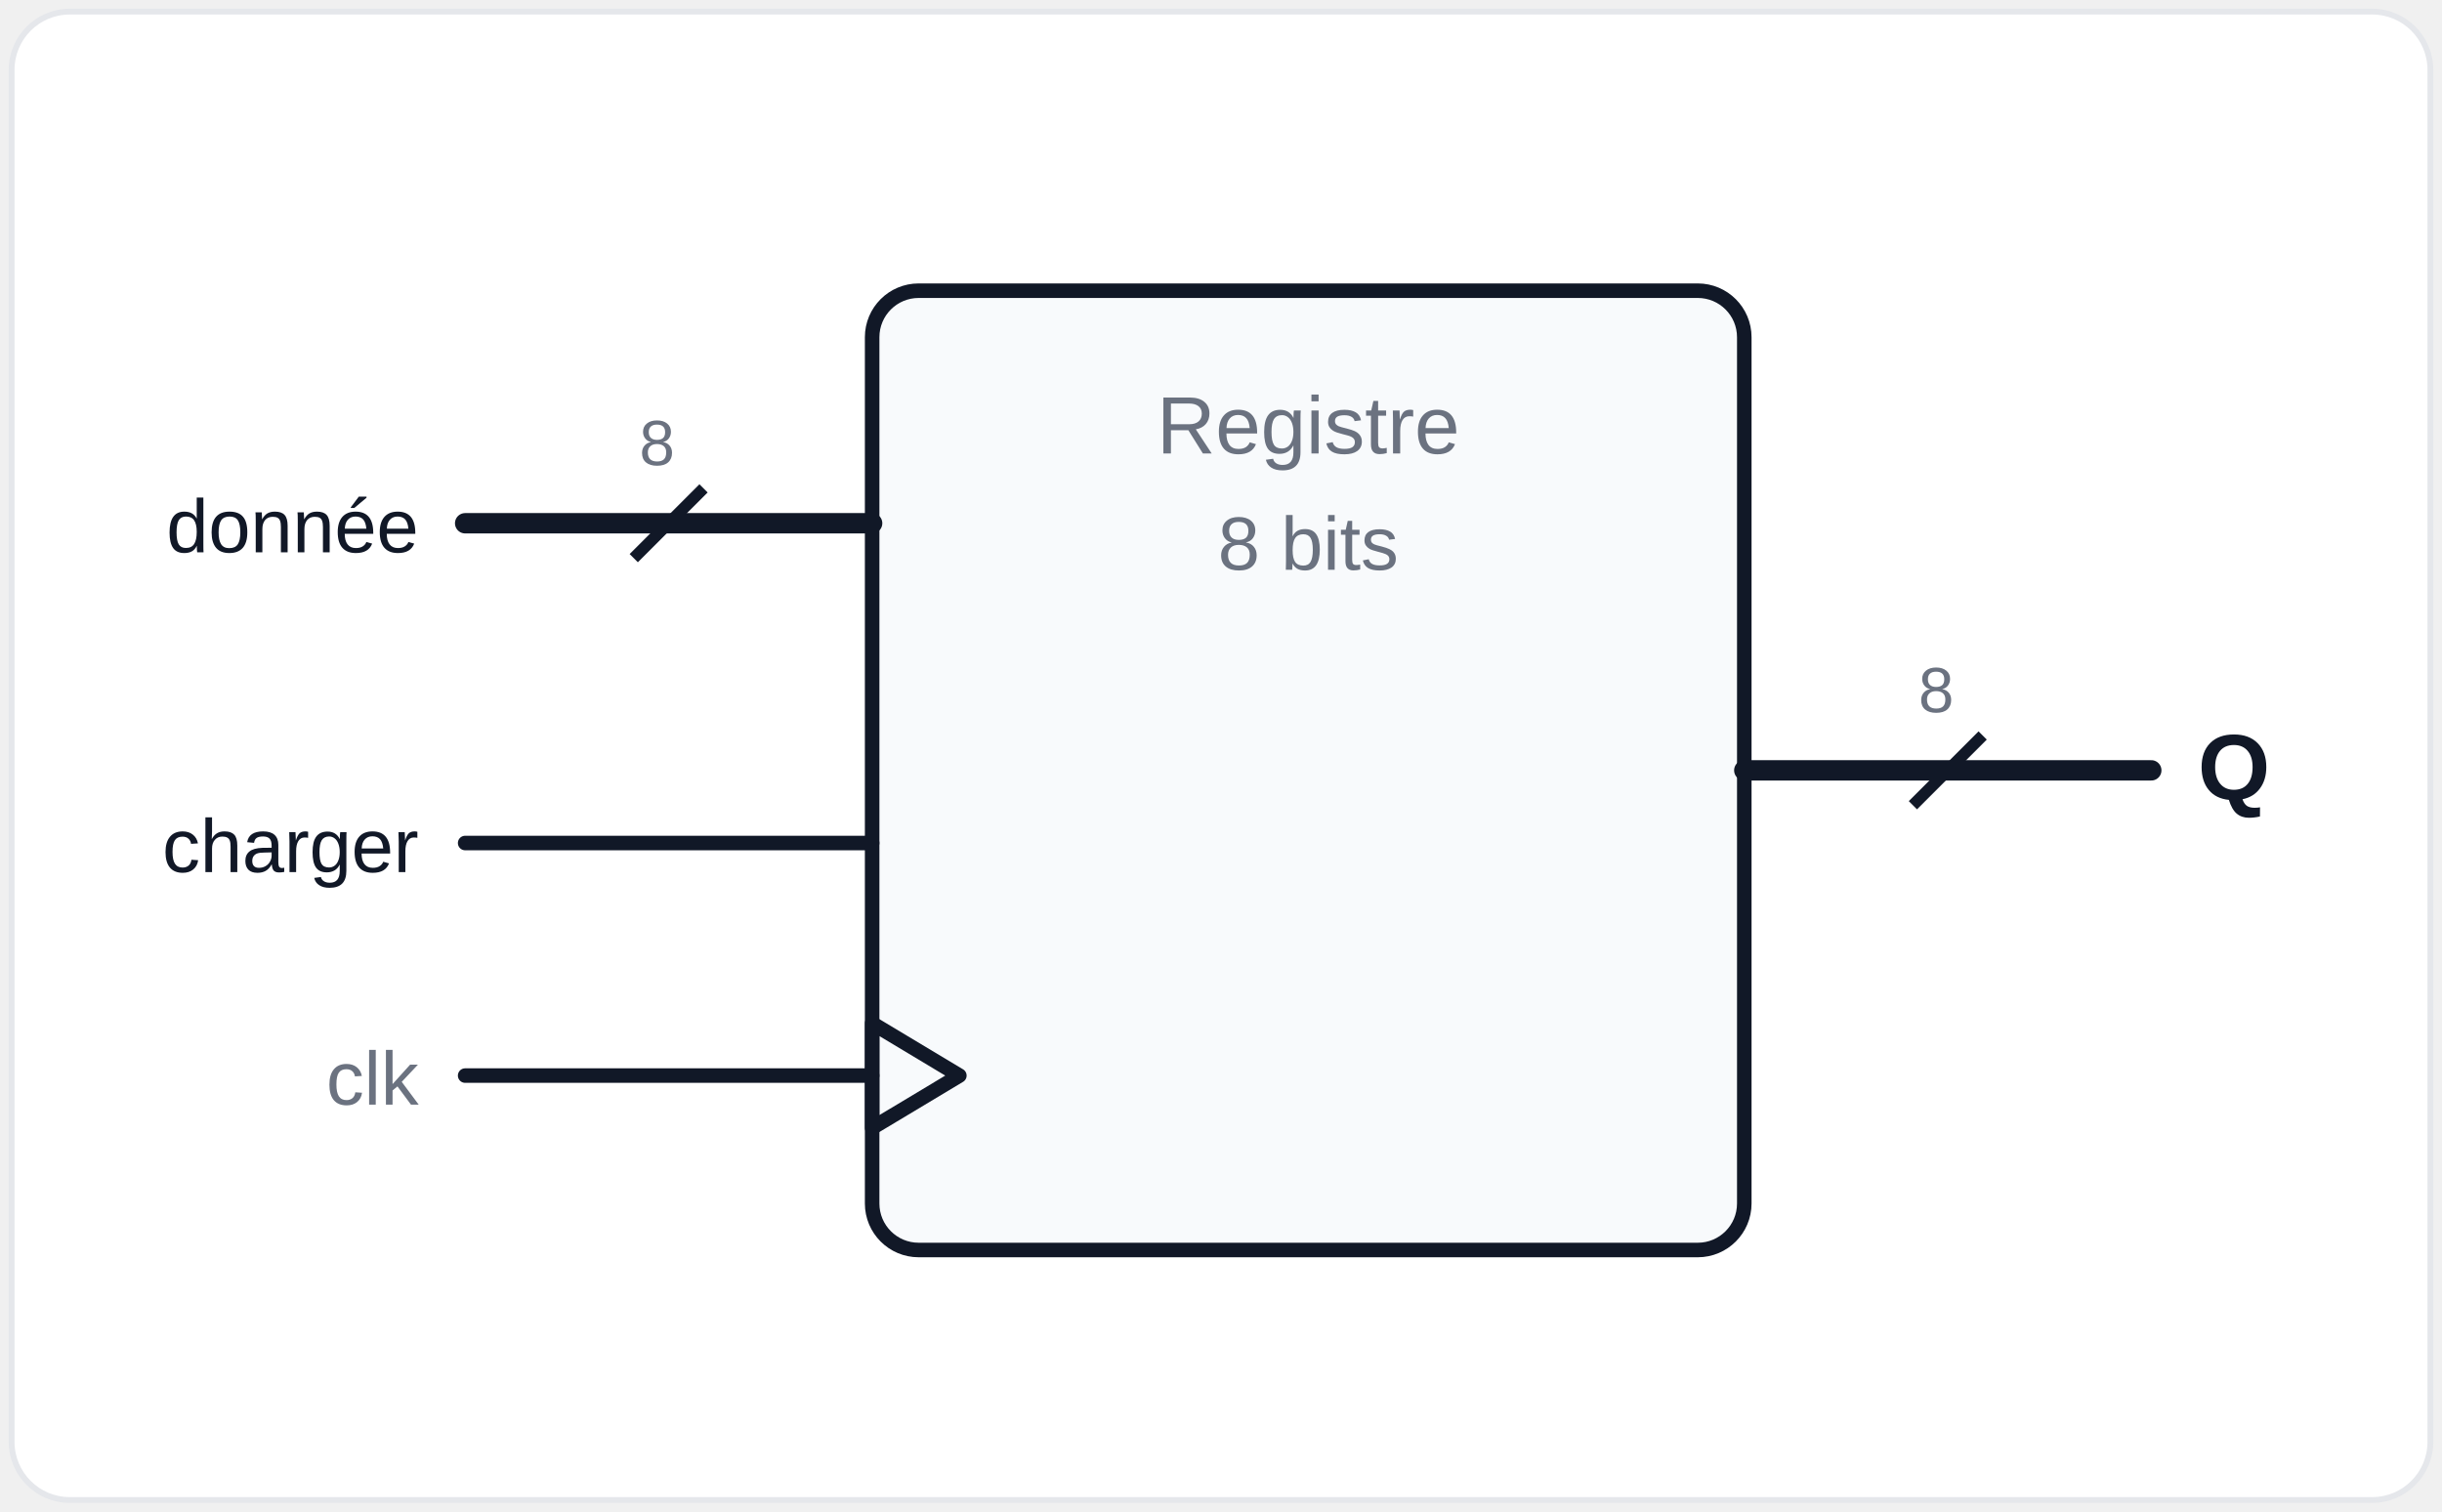
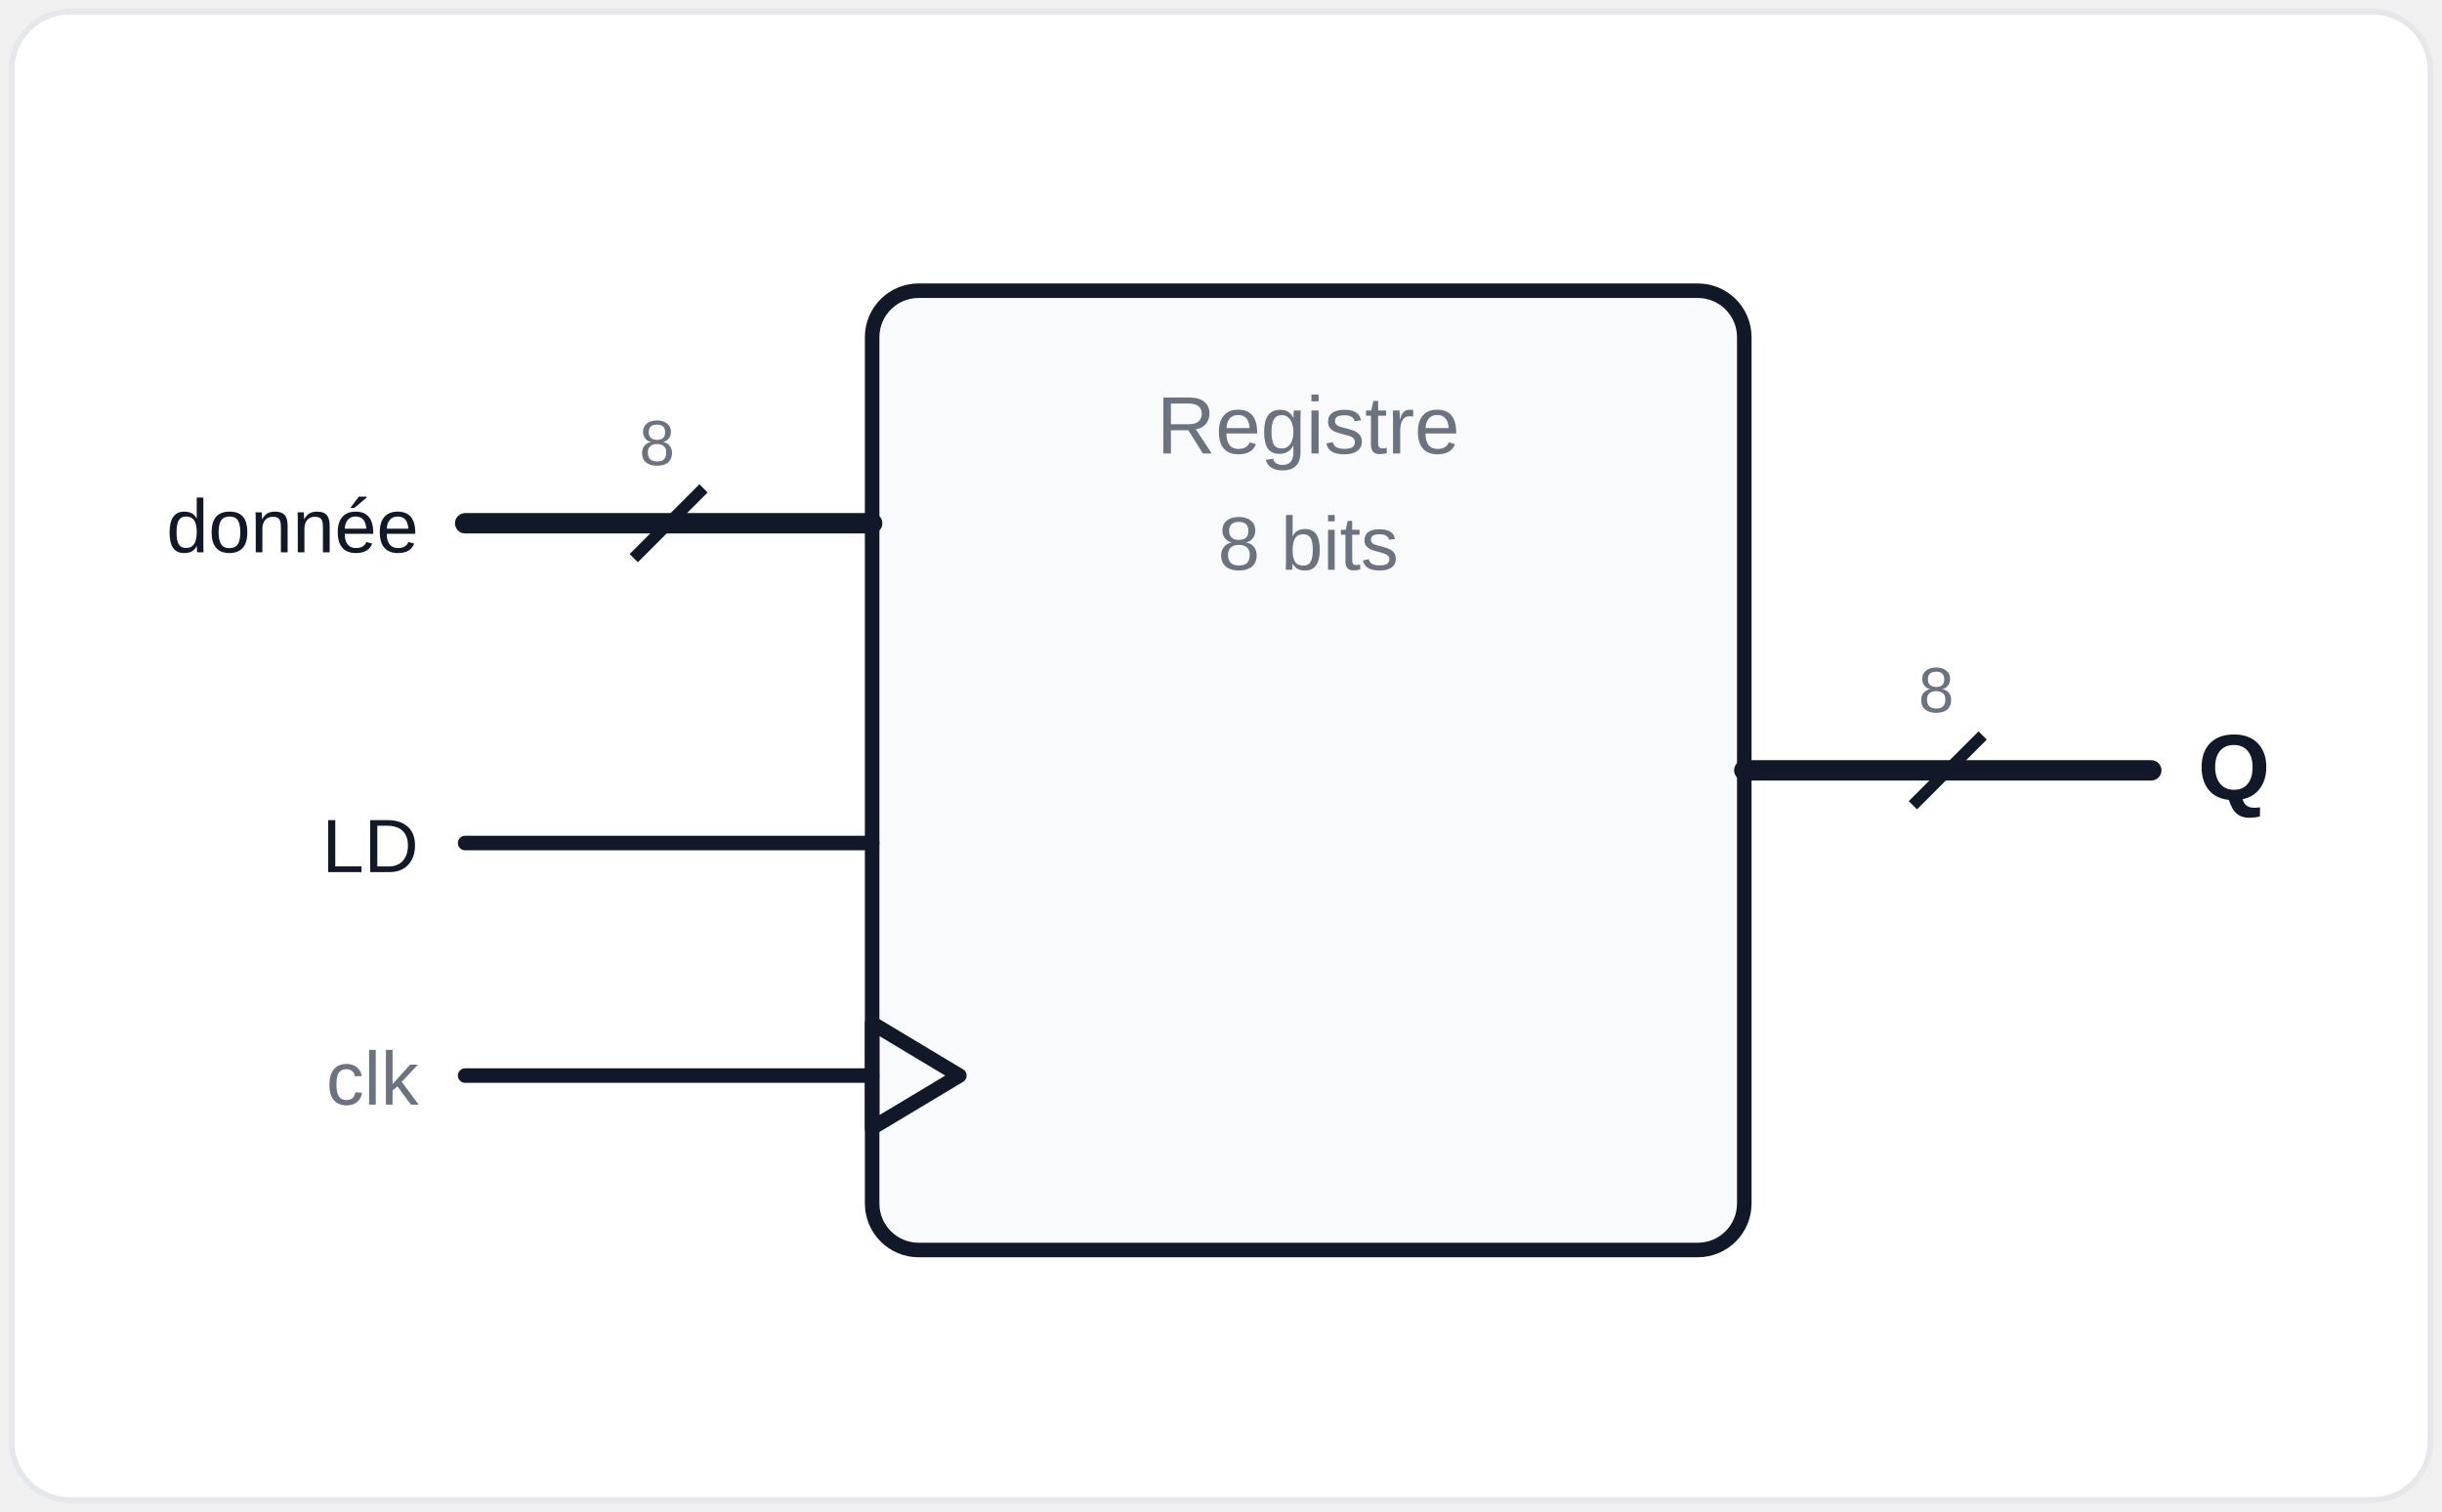
- <svg xmlns="http://www.w3.org/2000/svg" viewBox="0 0 420 260" role="img" aria-label="Symbole d'un registre 8 bits : entrée de donnée 8 bits, entrée charger, horloge, sortie 8 bits">
+ <svg xmlns="http://www.w3.org/2000/svg" viewBox="0 0 420 260" role="img" aria-label="Symbole d'un registre 8 bits : entrée de donnée 8 bits, entrée LD, horloge, sortie 8 bits">
  <rect x="2" y="2" width="416" height="256" rx="10" fill="#ffffff" stroke="#e5e7eb" />
  <rect x="150" y="50" width="150" height="165" rx="8" fill="#f8fafc" stroke="#111827" stroke-width="2.5" />
  <text x="225.0" y="78" font-family="'Segoe UI',Arial,sans-serif" font-size="14" fill="#6b7280" font-weight="normal" text-anchor="middle">Registre</text>
  <text x="225.0" y="98" font-family="'Segoe UI',Arial,sans-serif" font-size="13" fill="#6b7280" font-weight="normal" text-anchor="middle">8 bits</text>
  <path d="M 80,90 L 150,90" fill="none" stroke="#111827" stroke-width="3.5" stroke-linejoin="round" stroke-linecap="round" />
  <line x1="109" y1="96" x2="121" y2="84" stroke="#111827" stroke-width="2" />
  <text x="113" y="80" font-family="'Segoe UI',Arial,sans-serif" font-size="11" fill="#6b7280" font-weight="normal" text-anchor="middle">8</text>
  <text x="72" y="95" font-family="'Segoe UI',Arial,sans-serif" font-size="13" fill="#111827" font-weight="normal" text-anchor="end">donnée</text>
  <path d="M 80,145 L 150,145" fill="none" stroke="#111827" stroke-width="2.5" stroke-linejoin="round" stroke-linecap="round" />
-   <text x="72" y="150" font-family="'Segoe UI',Arial,sans-serif" font-size="13" fill="#111827" font-weight="normal" text-anchor="end">charger</text>
+   <text x="72" y="150" font-family="'Segoe UI',Arial,sans-serif" font-size="13" fill="#111827" font-weight="normal" text-anchor="end">LD</text>
  <path d="M 80,185 L 150,185" fill="none" stroke="#111827" stroke-width="2.5" stroke-linejoin="round" stroke-linecap="round" />
  <path d="M150,176 L165,185 L150,194 Z" fill="none" stroke="#111827" stroke-width="2.5" stroke-linejoin="round" />
  <text x="72" y="190" font-family="'Segoe UI',Arial,sans-serif" font-size="13" fill="#6b7280" font-weight="normal" text-anchor="end">clk</text>
  <path d="M 300,132.5 L 370,132.5" fill="none" stroke="#111827" stroke-width="3.5" stroke-linejoin="round" stroke-linecap="round" />
  <line x1="329" y1="138.5" x2="341" y2="126.5" stroke="#111827" stroke-width="2" />
  <text x="333" y="122.5" font-family="'Segoe UI',Arial,sans-serif" font-size="11" fill="#6b7280" font-weight="normal" text-anchor="middle">8</text>
  <text x="378" y="137.5" font-family="'Segoe UI',Arial,sans-serif" font-size="16" fill="#111827" font-weight="bold" text-anchor="start">Q</text>
</svg>
